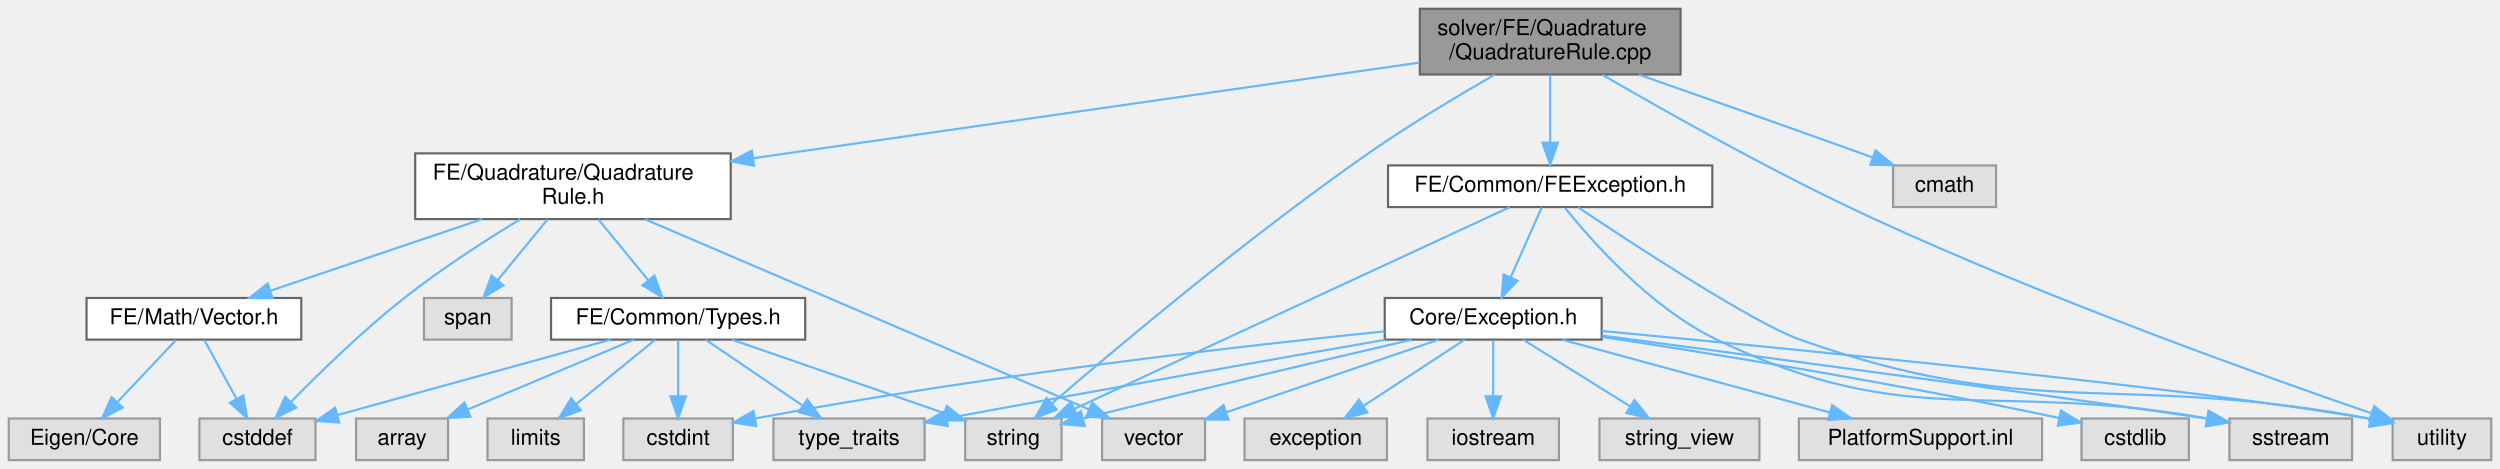
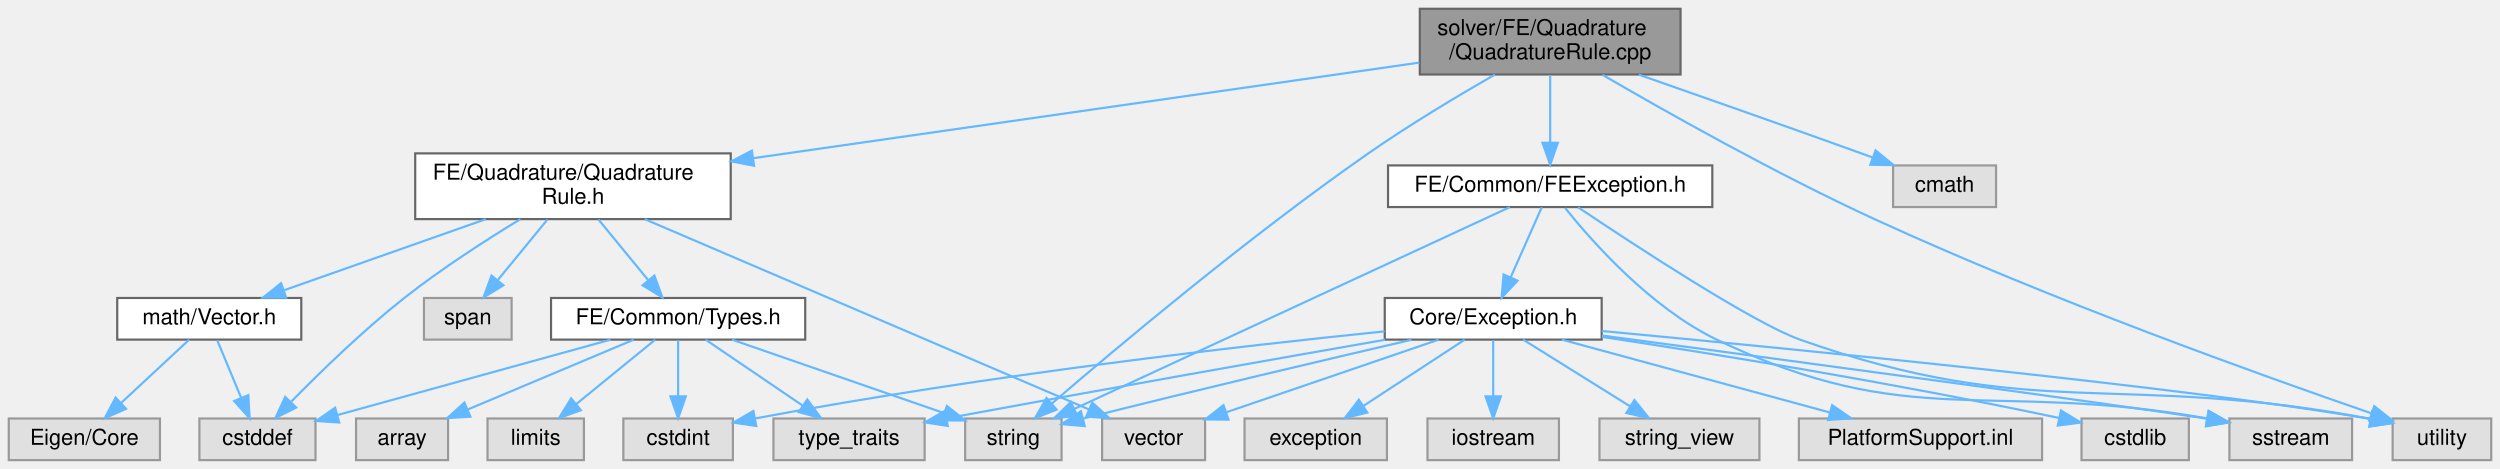
<svg xmlns="http://www.w3.org/2000/svg" xmlns:xlink="http://www.w3.org/1999/xlink" width="1141pt" height="214pt" viewBox="0.00 0.00 1141.00 214.00">
  <g id="graph0" class="graph" transform="scale(1 1) rotate(0) translate(4 210)">
    <g id="Node000001" class="node">
      <g id="a_Node000001">
        <a xlink:title="Internal construction and structural validation for quadrature rules.">
          <polygon fill="#999999" stroke="#666666" points="763,-206 644,-206 644,-176 763,-176 763,-206" />
          <text text-anchor="start" x="652" y="-194" font-family="Helvetica,sans-Serif" font-size="10.00">solver/FE/Quadrature</text>
          <text text-anchor="middle" x="703.5" y="-183" font-family="Helvetica,sans-Serif" font-size="10.00">/QuadratureRule.cpp</text>
        </a>
      </g>
    </g>
    <g id="Node000002" class="node">
      <g id="a_Node000002">
        <a xlink:href="_quadrature_rule_8h.html" target="_top" xlink:title="Value type for reference-space quadrature rules.">
          <polygon fill="white" stroke="#666666" points="329.5,-140 185.5,-140 185.5,-110 329.5,-110 329.5,-140" />
          <text text-anchor="start" x="193.5" y="-128" font-family="Helvetica,sans-Serif" font-size="10.00">FE/Quadrature/Quadrature</text>
          <text text-anchor="middle" x="257.5" y="-117" font-family="Helvetica,sans-Serif" font-size="10.00">Rule.h</text>
        </a>
      </g>
    </g>
    <g id="edge1_Node000001_Node000002" class="edge">
      <g id="a_edge1_Node000001_Node000002">
        <a xlink:title=" ">
          <path fill="none" stroke="#63b8ff" d="M643.81,-181.44C565.53,-170.2 427.82,-150.44 339.71,-137.8" />
          <polygon fill="#63b8ff" stroke="#63b8ff" points="340.15,-134.32 329.75,-136.37 339.16,-141.25 340.15,-134.32" />
        </a>
      </g>
    </g>
    <g id="Node000007" class="node">
      <g id="a_Node000007">
        <a xlink:title=" ">
          <polygon fill="#e0e0e0" stroke="#999999" points="480.5,-19 436.5,-19 436.5,0 480.5,0 480.5,-19" />
          <text text-anchor="middle" x="458.5" y="-7" font-family="Helvetica,sans-Serif" font-size="10.00">string</text>
        </a>
      </g>
    </g>
    <g id="edge32_Node000001_Node000007" class="edge">
      <g id="a_edge32_Node000001_Node000007">
        <a xlink:title=" ">
          <path fill="none" stroke="#63b8ff" d="M678.26,-175.96C661.53,-166.37 639.27,-153.07 620.5,-140 565.64,-101.8 505.14,-50.89 476.04,-25.8" />
          <polygon fill="#63b8ff" stroke="#63b8ff" points="478.23,-23.06 468.38,-19.16 473.64,-28.36 478.23,-23.06" />
        </a>
      </g>
    </g>
    <g id="Node000014" class="node">
      <g id="a_Node000014">
        <a xlink:href="_f_e_exception_8h.html" target="_top" xlink:title="Exception hierarchy for error handling in the FE library.">
          <polygon fill="white" stroke="#666666" points="777.5,-134.5 629.5,-134.5 629.5,-115.5 777.5,-115.5 777.5,-134.5" />
          <text text-anchor="middle" x="703.5" y="-122.5" font-family="Helvetica,sans-Serif" font-size="10.00">FE/Common/FEException.h</text>
        </a>
      </g>
    </g>
    <g id="edge15_Node000001_Node000014" class="edge">
      <g id="a_edge15_Node000001_Node000014">
        <a xlink:title=" ">
          <path fill="none" stroke="#63b8ff" d="M703.5,-175.8C703.5,-166.7 703.5,-154.79 703.5,-144.9" />
          <polygon fill="#63b8ff" stroke="#63b8ff" points="707,-144.84 703.5,-134.84 700,-144.84 707,-144.84" />
        </a>
      </g>
    </g>
    <g id="Node000021" class="node">
      <g id="a_Node000021">
        <a xlink:title=" ">
          <polygon fill="#e0e0e0" stroke="#999999" points="1133,-19 1088,-19 1088,0 1133,0 1133,-19" />
          <text text-anchor="middle" x="1110.5" y="-7" font-family="Helvetica,sans-Serif" font-size="10.00">utility</text>
        </a>
      </g>
    </g>
    <g id="edge33_Node000001_Node000021" class="edge">
      <g id="a_edge33_Node000001_Node000021">
        <a xlink:title=" ">
          <path fill="none" stroke="#63b8ff" d="M727.37,-175.86C756.22,-159.05 806.52,-130.69 851.5,-110 931.33,-73.27 1028.91,-38.36 1078.4,-21.33" />
          <polygon fill="#63b8ff" stroke="#63b8ff" points="1079.6,-24.62 1087.93,-18.07 1077.33,-18 1079.6,-24.62" />
        </a>
      </g>
    </g>
    <g id="Node000023" class="node">
      <g id="a_Node000023">
        <a xlink:title=" ">
          <polygon fill="#e0e0e0" stroke="#999999" points="907,-134.5 860,-134.5 860,-115.5 907,-115.5 907,-134.5" />
          <text text-anchor="middle" x="883.5" y="-122.5" font-family="Helvetica,sans-Serif" font-size="10.00">cmath</text>
        </a>
      </g>
    </g>
    <g id="edge31_Node000001_Node000023" class="edge">
      <g id="a_edge31_Node000001_Node000023">
        <a xlink:title=" ">
          <path fill="none" stroke="#63b8ff" d="M743.95,-175.93C772.39,-166 811.32,-152.31 845.5,-140 847.14,-139.41 848.81,-138.8 850.5,-138.19" />
          <polygon fill="#63b8ff" stroke="#63b8ff" points="852.02,-141.36 860.21,-134.64 849.61,-134.79 852.02,-141.36" />
        </a>
      </g>
    </g>
    <g id="Node000003" class="node">
      <g id="a_Node000003">
        <a xlink:href="_types_8h.html" target="_top" xlink:title="Fundamental type definitions for the finite element library.">
          <polygon fill="white" stroke="#666666" points="363.5,-74 247.5,-74 247.5,-55 363.5,-55 363.5,-74" />
          <text text-anchor="middle" x="305.5" y="-62" font-family="Helvetica,sans-Serif" font-size="10.00">FE/Common/Types.h</text>
        </a>
      </g>
    </g>
    <g id="edge2_Node000002_Node000003" class="edge">
      <g id="a_edge2_Node000002_Node000003">
        <a xlink:title=" ">
          <path fill="none" stroke="#63b8ff" d="M269.12,-109.84C275.94,-101.52 284.61,-90.96 291.77,-82.23" />
          <polygon fill="#63b8ff" stroke="#63b8ff" points="294.67,-84.22 298.31,-74.27 289.26,-79.78 294.67,-84.22" />
        </a>
      </g>
    </g>
    <g id="Node000005" class="node">
      <g id="a_Node000005">
        <a xlink:title=" ">
          <polygon fill="#e0e0e0" stroke="#999999" points="140,-19 87,-19 87,0 140,0 140,-19" />
          <text text-anchor="middle" x="113.5" y="-7" font-family="Helvetica,sans-Serif" font-size="10.00">cstddef</text>
        </a>
      </g>
    </g>
    <g id="edge12_Node000002_Node000005" class="edge">
      <g id="a_edge12_Node000002_Node000005">
        <a xlink:title=" ">
          <path fill="none" stroke="#63b8ff" d="M233.48,-109.97C217.89,-100.49 197.4,-87.32 180.5,-74 161.73,-59.22 142.11,-40.12 128.98,-26.75" />
          <polygon fill="#63b8ff" stroke="#63b8ff" points="131.19,-23.99 121.72,-19.25 126.16,-28.86 131.19,-23.99" />
        </a>
      </g>
    </g>
    <g id="Node000010" class="node">
      <g id="a_Node000010">
-         <a xlink:href="_f_e_2_math_2_vector_8h.html" target="_top" xlink:title="Fixed-size vector types for FE computations, backed by Eigen.">
-           <polygon fill="white" stroke="#666666" points="133.5,-74 35.5,-74 35.5,-55 133.5,-55 133.5,-74" />
-           <text text-anchor="middle" x="84.5" y="-62" font-family="Helvetica,sans-Serif" font-size="10.00">FE/Math/Vector.h</text>
+         <a xlink:href="common_2math_2include_2math_2_vector_8h.html" target="_top" xlink:title="Fixed-size vector types for FE computations, backed by Eigen.">
+           <polygon fill="white" stroke="#666666" points="133.5,-74 49.5,-74 49.5,-55 133.5,-55 133.5,-74" />
+           <text text-anchor="middle" x="91.5" y="-62" font-family="Helvetica,sans-Serif" font-size="10.00">math/Vector.h</text>
        </a>
      </g>
    </g>
    <g id="edge9_Node000002_Node000010" class="edge">
      <g id="a_edge9_Node000002_Node000010">
        <a xlink:title=" ">
-           <path fill="none" stroke="#63b8ff" d="M216.06,-109.99C186.59,-100.02 147.44,-86.78 119.53,-77.35" />
-           <polygon fill="#63b8ff" stroke="#63b8ff" points="120.39,-73.94 109.8,-74.05 118.15,-80.57 120.39,-73.94" />
+           <path fill="none" stroke="#63b8ff" d="M217.74,-109.99C189.67,-100.1 152.45,-86.98 125.71,-77.56" />
+           <polygon fill="#63b8ff" stroke="#63b8ff" points="126.61,-74.16 116.01,-74.14 124.28,-80.76 126.61,-74.16" />
        </a>
      </g>
    </g>
    <g id="Node000012" class="node">
      <g id="a_Node000012">
        <a xlink:title=" ">
          <polygon fill="#e0e0e0" stroke="#999999" points="229.5,-74 189.5,-74 189.5,-55 229.5,-55 229.5,-74" />
          <text text-anchor="middle" x="209.5" y="-62" font-family="Helvetica,sans-Serif" font-size="10.00">span</text>
        </a>
      </g>
    </g>
    <g id="edge13_Node000002_Node000012" class="edge">
      <g id="a_edge13_Node000002_Node000012">
        <a xlink:title=" ">
          <path fill="none" stroke="#63b8ff" d="M245.88,-109.84C239.06,-101.52 230.39,-90.96 223.23,-82.23" />
          <polygon fill="#63b8ff" stroke="#63b8ff" points="225.74,-79.78 216.69,-74.27 220.33,-84.22 225.74,-79.78" />
        </a>
      </g>
    </g>
    <g id="Node000013" class="node">
      <g id="a_Node000013">
        <a xlink:title=" ">
          <polygon fill="#e0e0e0" stroke="#999999" points="546,-19 499,-19 499,0 546,0 546,-19" />
          <text text-anchor="middle" x="522.5" y="-7" font-family="Helvetica,sans-Serif" font-size="10.00">vector</text>
        </a>
      </g>
    </g>
    <g id="edge14_Node000002_Node000013" class="edge">
      <g id="a_edge14_Node000002_Node000013">
        <a xlink:title=" ">
          <path fill="none" stroke="#63b8ff" d="M290.26,-109.97C342.32,-87.67 443.14,-44.49 493.04,-23.12" />
          <polygon fill="#63b8ff" stroke="#63b8ff" points="494.5,-26.3 502.32,-19.14 491.75,-19.86 494.5,-26.3" />
        </a>
      </g>
    </g>
    <g id="Node000004" class="node">
      <g id="a_Node000004">
        <a xlink:title=" ">
          <polygon fill="#e0e0e0" stroke="#999999" points="200.5,-19 158.5,-19 158.5,0 200.5,0 200.5,-19" />
          <text text-anchor="middle" x="179.5" y="-7" font-family="Helvetica,sans-Serif" font-size="10.00">array</text>
        </a>
      </g>
    </g>
    <g id="edge3_Node000003_Node000004" class="edge">
      <g id="a_edge3_Node000003_Node000004">
        <a xlink:title=" ">
          <path fill="none" stroke="#63b8ff" d="M285.26,-54.98C264.8,-46.38 232.97,-32.99 209.57,-23.15" />
          <polygon fill="#63b8ff" stroke="#63b8ff" points="210.69,-19.82 200.11,-19.17 207.97,-26.27 210.69,-19.82" />
        </a>
      </g>
    </g>
    <g id="edge4_Node000003_Node000005" class="edge">
      <g id="a_edge4_Node000003_Node000005">
        <a xlink:title=" ">
          <path fill="none" stroke="#63b8ff" d="M274.65,-54.98C240.64,-45.6 185.98,-30.51 149.9,-20.55" />
          <polygon fill="#63b8ff" stroke="#63b8ff" points="150.82,-17.17 140.25,-17.88 148.95,-23.92 150.82,-17.17" />
        </a>
      </g>
    </g>
    <g id="Node000006" class="node">
      <g id="a_Node000006">
        <a xlink:title=" ">
          <polygon fill="#e0e0e0" stroke="#999999" points="330.5,-19 280.5,-19 280.5,0 330.5,0 330.5,-19" />
          <text text-anchor="middle" x="305.5" y="-7" font-family="Helvetica,sans-Serif" font-size="10.00">cstdint</text>
        </a>
      </g>
    </g>
    <g id="edge5_Node000003_Node000006" class="edge">
      <g id="a_edge5_Node000003_Node000006">
        <a xlink:title=" ">
          <path fill="none" stroke="#63b8ff" d="M305.5,-54.75C305.5,-47.8 305.5,-37.85 305.5,-29.13" />
          <polygon fill="#63b8ff" stroke="#63b8ff" points="309,-29.09 305.5,-19.09 302,-29.09 309,-29.09" />
        </a>
      </g>
    </g>
    <g id="edge6_Node000003_Node000007" class="edge">
      <g id="a_edge6_Node000003_Node000007">
        <a xlink:title=" ">
          <path fill="none" stroke="#63b8ff" d="M330.08,-54.98C356.38,-45.88 398.17,-31.4 426.89,-21.45" />
          <polygon fill="#63b8ff" stroke="#63b8ff" points="428.16,-24.71 436.46,-18.13 425.87,-18.1 428.16,-24.71" />
        </a>
      </g>
    </g>
    <g id="Node000008" class="node">
      <g id="a_Node000008">
        <a xlink:title=" ">
          <polygon fill="#e0e0e0" stroke="#999999" points="418,-19 349,-19 349,0 418,0 418,-19" />
          <text text-anchor="middle" x="383.5" y="-7" font-family="Helvetica,sans-Serif" font-size="10.00">type_traits</text>
        </a>
      </g>
    </g>
    <g id="edge7_Node000003_Node000008" class="edge">
      <g id="a_edge7_Node000003_Node000008">
        <a xlink:title=" ">
          <path fill="none" stroke="#63b8ff" d="M318.03,-54.98C329.9,-46.92 347.96,-34.65 362.11,-25.03" />
          <polygon fill="#63b8ff" stroke="#63b8ff" points="364.44,-27.69 370.74,-19.17 360.5,-21.9 364.44,-27.69" />
        </a>
      </g>
    </g>
    <g id="Node000009" class="node">
      <g id="a_Node000009">
        <a xlink:title=" ">
          <polygon fill="#e0e0e0" stroke="#999999" points="262.5,-19 218.5,-19 218.5,0 262.5,0 262.5,-19" />
          <text text-anchor="middle" x="240.5" y="-7" font-family="Helvetica,sans-Serif" font-size="10.00">limits</text>
        </a>
      </g>
    </g>
    <g id="edge8_Node000003_Node000009" class="edge">
      <g id="a_edge8_Node000003_Node000009">
        <a xlink:title=" ">
          <path fill="none" stroke="#63b8ff" d="M295.06,-54.98C285.35,-47.07 270.68,-35.11 259,-25.58" />
          <polygon fill="#63b8ff" stroke="#63b8ff" points="261.1,-22.78 251.13,-19.17 256.67,-28.2 261.1,-22.78" />
        </a>
      </g>
    </g>
    <g id="edge11_Node000010_Node000005" class="edge">
      <g id="a_edge11_Node000010_Node000005">
        <a xlink:title=" ">
-           <path fill="none" stroke="#63b8ff" d="M89.29,-54.75C93.26,-47.49 99.03,-36.95 103.93,-27.98" />
-           <polygon fill="#63b8ff" stroke="#63b8ff" points="107.07,-29.54 108.8,-19.09 100.93,-26.18 107.07,-29.54" />
+           <path fill="none" stroke="#63b8ff" d="M95.13,-54.75C98.08,-47.65 102.33,-37.4 106.01,-28.56" />
+           <polygon fill="#63b8ff" stroke="#63b8ff" points="109.33,-29.67 109.93,-19.09 102.87,-26.98 109.33,-29.67" />
        </a>
      </g>
    </g>
    <g id="Node000011" class="node">
      <g id="a_Node000011">
        <a xlink:title=" ">
          <polygon fill="#e0e0e0" stroke="#999999" points="69,-19 0,-19 0,0 69,0 69,-19" />
          <text text-anchor="middle" x="34.5" y="-7" font-family="Helvetica,sans-Serif" font-size="10.00">Eigen/Core</text>
        </a>
      </g>
    </g>
    <g id="edge10_Node000010_Node000011" class="edge">
      <g id="a_edge10_Node000010_Node000011">
        <a xlink:title=" ">
-           <path fill="none" stroke="#63b8ff" d="M76.24,-54.75C69.04,-47.11 58.39,-35.82 49.65,-26.56" />
-           <polygon fill="#63b8ff" stroke="#63b8ff" points="52.01,-23.96 42.6,-19.09 46.92,-28.76 52.01,-23.96" />
+           <path fill="none" stroke="#63b8ff" d="M82.34,-54.98C74,-47.23 61.47,-35.58 51.32,-26.14" />
+           <polygon fill="#63b8ff" stroke="#63b8ff" points="53.53,-23.42 43.82,-19.17 48.76,-28.54 53.53,-23.42" />
        </a>
      </g>
    </g>
    <g id="edge29_Node000014_Node000007" class="edge">
      <g id="a_edge29_Node000014_Node000007">
        <a xlink:title=" ">
          <path fill="none" stroke="#63b8ff" d="M685.09,-115.47C642.52,-95.75 537.09,-46.91 486.48,-23.46" />
          <polygon fill="#63b8ff" stroke="#63b8ff" points="487.67,-20.16 477.13,-19.13 484.73,-26.51 487.67,-20.16" />
        </a>
      </g>
    </g>
    <g id="Node000015" class="node">
      <g id="a_Node000015">
        <a xlink:href="_exception_8h_source.html" target="_top" xlink:title=" ">
          <polygon fill="white" stroke="#666666" points="727,-74 628,-74 628,-55 727,-55 727,-74" />
          <text text-anchor="middle" x="677.5" y="-62" font-family="Helvetica,sans-Serif" font-size="10.00">Core/Exception.h</text>
        </a>
      </g>
    </g>
    <g id="edge16_Node000014_Node000015" class="edge">
      <g id="a_edge16_Node000014_Node000015">
        <a xlink:title=" ">
          <path fill="none" stroke="#63b8ff" d="M699.66,-115.37C695.94,-106.99 690.17,-94.01 685.45,-83.39" />
          <polygon fill="#63b8ff" stroke="#63b8ff" points="688.61,-81.88 681.35,-74.17 682.22,-84.73 688.61,-81.88" />
        </a>
      </g>
    </g>
    <g id="Node000019" class="node">
      <g id="a_Node000019">
        <a xlink:title=" ">
          <polygon fill="#e0e0e0" stroke="#999999" points="1069.5,-19 1013.5,-19 1013.5,0 1069.5,0 1069.5,-19" />
          <text text-anchor="middle" x="1041.5" y="-7" font-family="Helvetica,sans-Serif" font-size="10.00">sstream</text>
        </a>
      </g>
    </g>
    <g id="edge28_Node000014_Node000019" class="edge">
      <g id="a_edge28_Node000014_Node000019">
        <a xlink:title=" ">
          <path fill="none" stroke="#63b8ff" d="M710.35,-115.05C722.47,-99.92 749.3,-69.51 779.5,-55 867.93,-12.51 902.89,-36.72 1003.33,-19.04" />
          <polygon fill="#63b8ff" stroke="#63b8ff" points="1004.07,-22.46 1013.26,-17.19 1002.79,-15.58 1004.07,-22.46" />
        </a>
      </g>
    </g>
    <g id="edge30_Node000014_Node000021" class="edge">
      <g id="a_edge30_Node000014_Node000021">
        <a xlink:title=" ">
          <path fill="none" stroke="#63b8ff" d="M716.21,-115.4C741.22,-98.63 796.24,-62.54 817.5,-55 924.85,-16.94 961.68,-40.69 1077.87,-18.84" />
          <polygon fill="#63b8ff" stroke="#63b8ff" points="1078.71,-22.24 1087.86,-16.88 1077.37,-15.37 1078.71,-22.24" />
        </a>
      </g>
    </g>
    <g id="edge17_Node000015_Node000006" class="edge">
      <g id="a_edge17_Node000015_Node000006">
        <a xlink:title=" ">
          <path fill="none" stroke="#63b8ff" d="M627.96,-58.77C563.84,-52.24 448.5,-39.17 340.75,-19.04" />
          <polygon fill="#63b8ff" stroke="#63b8ff" points="341.16,-15.56 330.68,-17.13 339.85,-22.43 341.16,-15.56" />
        </a>
      </g>
    </g>
    <g id="edge22_Node000015_Node000007" class="edge">
      <g id="a_edge22_Node000015_Node000007">
        <a xlink:title=" ">
          <path fill="none" stroke="#63b8ff" d="M640.18,-54.92C602.38,-46.16 542.28,-32.04 490.5,-19 490.4,-18.97 490.3,-18.95 490.2,-18.92" />
          <polygon fill="#63b8ff" stroke="#63b8ff" points="491.07,-15.53 480.51,-16.43 489.32,-22.31 491.07,-15.53" />
        </a>
      </g>
    </g>
    <g id="edge24_Node000015_Node000008" class="edge">
      <g id="a_edge24_Node000015_Node000008">
        <a xlink:title=" ">
          <path fill="none" stroke="#63b8ff" d="M628.13,-54.93C579.84,-46.5 503.94,-33.12 428.27,-19.12" />
          <polygon fill="#63b8ff" stroke="#63b8ff" points="428.55,-15.61 418.08,-17.23 427.27,-22.49 428.55,-15.61" />
        </a>
      </g>
    </g>
    <g id="edge26_Node000015_Node000013" class="edge">
      <g id="a_edge26_Node000015_Node000013">
        <a xlink:title=" ">
          <path fill="none" stroke="#63b8ff" d="M652.6,-54.98C626.34,-46.01 584.83,-31.81 555.78,-21.88" />
          <polygon fill="#63b8ff" stroke="#63b8ff" points="556.67,-18.48 546.07,-18.56 554.4,-25.11 556.67,-18.48" />
        </a>
      </g>
    </g>
    <g id="Node000016" class="node">
      <g id="a_Node000016">
        <a xlink:title=" ">
          <polygon fill="#e0e0e0" stroke="#999999" points="995,-19 946,-19 946,0 995,0 995,-19" />
          <text text-anchor="middle" x="970.5" y="-7" font-family="Helvetica,sans-Serif" font-size="10.00">cstdlib</text>
        </a>
      </g>
    </g>
    <g id="edge18_Node000015_Node000016" class="edge">
      <g id="a_edge18_Node000015_Node000016">
        <a xlink:title=" ">
          <path fill="none" stroke="#63b8ff" d="M727.09,-56.26C777.43,-48.63 857.8,-35.69 935.71,-19.25" />
          <polygon fill="#63b8ff" stroke="#63b8ff" points="936.64,-22.63 945.69,-17.13 935.18,-15.79 936.64,-22.63" />
        </a>
      </g>
    </g>
    <g id="Node000017" class="node">
      <g id="a_Node000017">
        <a xlink:title=" ">
          <polygon fill="#e0e0e0" stroke="#999999" points="629,-19 564,-19 564,0 629,0 629,-19" />
          <text text-anchor="middle" x="596.5" y="-7" font-family="Helvetica,sans-Serif" font-size="10.00">exception</text>
        </a>
      </g>
    </g>
    <g id="edge19_Node000015_Node000017" class="edge">
      <g id="a_edge19_Node000015_Node000017">
        <a xlink:title=" ">
          <path fill="none" stroke="#63b8ff" d="M664.49,-54.98C652.04,-46.84 633.04,-34.41 618.29,-24.76" />
          <polygon fill="#63b8ff" stroke="#63b8ff" points="620.04,-21.72 609.75,-19.17 616.2,-27.57 620.04,-21.72" />
        </a>
      </g>
    </g>
    <g id="Node000018" class="node">
      <g id="a_Node000018">
        <a xlink:title=" ">
          <polygon fill="#e0e0e0" stroke="#999999" points="707.5,-19 647.5,-19 647.5,0 707.5,0 707.5,-19" />
          <text text-anchor="middle" x="677.5" y="-7" font-family="Helvetica,sans-Serif" font-size="10.00">iostream</text>
        </a>
      </g>
    </g>
    <g id="edge20_Node000015_Node000018" class="edge">
      <g id="a_edge20_Node000015_Node000018">
        <a xlink:title=" ">
          <path fill="none" stroke="#63b8ff" d="M677.5,-54.75C677.5,-47.8 677.5,-37.85 677.5,-29.13" />
          <polygon fill="#63b8ff" stroke="#63b8ff" points="681,-29.09 677.5,-19.09 674,-29.09 681,-29.09" />
        </a>
      </g>
    </g>
    <g id="edge21_Node000015_Node000019" class="edge">
      <g id="a_edge21_Node000015_Node000019">
        <a xlink:title=" ">
          <path fill="none" stroke="#63b8ff" d="M727.09,-56.87C806.92,-46.19 958.83,-25.78 1003.16,-18.93" />
          <polygon fill="#63b8ff" stroke="#63b8ff" points="1003.98,-22.34 1013.27,-17.26 1002.84,-15.44 1003.98,-22.34" />
        </a>
      </g>
    </g>
    <g id="Node000020" class="node">
      <g id="a_Node000020">
        <a xlink:title=" ">
          <polygon fill="#e0e0e0" stroke="#999999" points="799,-19 726,-19 726,0 799,0 799,-19" />
          <text text-anchor="middle" x="762.5" y="-7" font-family="Helvetica,sans-Serif" font-size="10.00">string_view</text>
        </a>
      </g>
    </g>
    <g id="edge23_Node000015_Node000020" class="edge">
      <g id="a_edge23_Node000015_Node000020">
        <a xlink:title=" ">
          <path fill="none" stroke="#63b8ff" d="M691.16,-54.98C704.34,-46.77 724.53,-34.18 740.07,-24.49" />
          <polygon fill="#63b8ff" stroke="#63b8ff" points="741.96,-27.43 748.59,-19.17 738.26,-21.49 741.96,-27.43" />
        </a>
      </g>
    </g>
    <g id="edge25_Node000015_Node000021" class="edge">
      <g id="a_edge25_Node000015_Node000021">
        <a xlink:title=" ">
          <path fill="none" stroke="#63b8ff" d="M727.05,-58.93C815.12,-50.67 996.54,-32.94 1077.98,-18.76" />
          <polygon fill="#63b8ff" stroke="#63b8ff" points="1078.66,-22.19 1087.87,-16.96 1077.4,-15.31 1078.66,-22.19" />
        </a>
      </g>
    </g>
    <g id="Node000022" class="node">
      <g id="a_Node000022">
        <a xlink:title=" ">
          <polygon fill="#e0e0e0" stroke="#999999" points="928,-19 817,-19 817,0 928,0 928,-19" />
          <text text-anchor="middle" x="872.5" y="-7" font-family="Helvetica,sans-Serif" font-size="10.00">PlatformSupport.inl</text>
        </a>
      </g>
    </g>
    <g id="edge27_Node000015_Node000022" class="edge">
      <g id="a_edge27_Node000015_Node000022">
        <a xlink:title=" ">
          <path fill="none" stroke="#63b8ff" d="M708.83,-54.98C741.99,-45.97 794.5,-31.7 831.06,-21.76" />
          <polygon fill="#63b8ff" stroke="#63b8ff" points="832.19,-25.08 840.92,-19.08 830.36,-18.33 832.19,-25.08" />
        </a>
      </g>
    </g>
  </g>
</svg>
